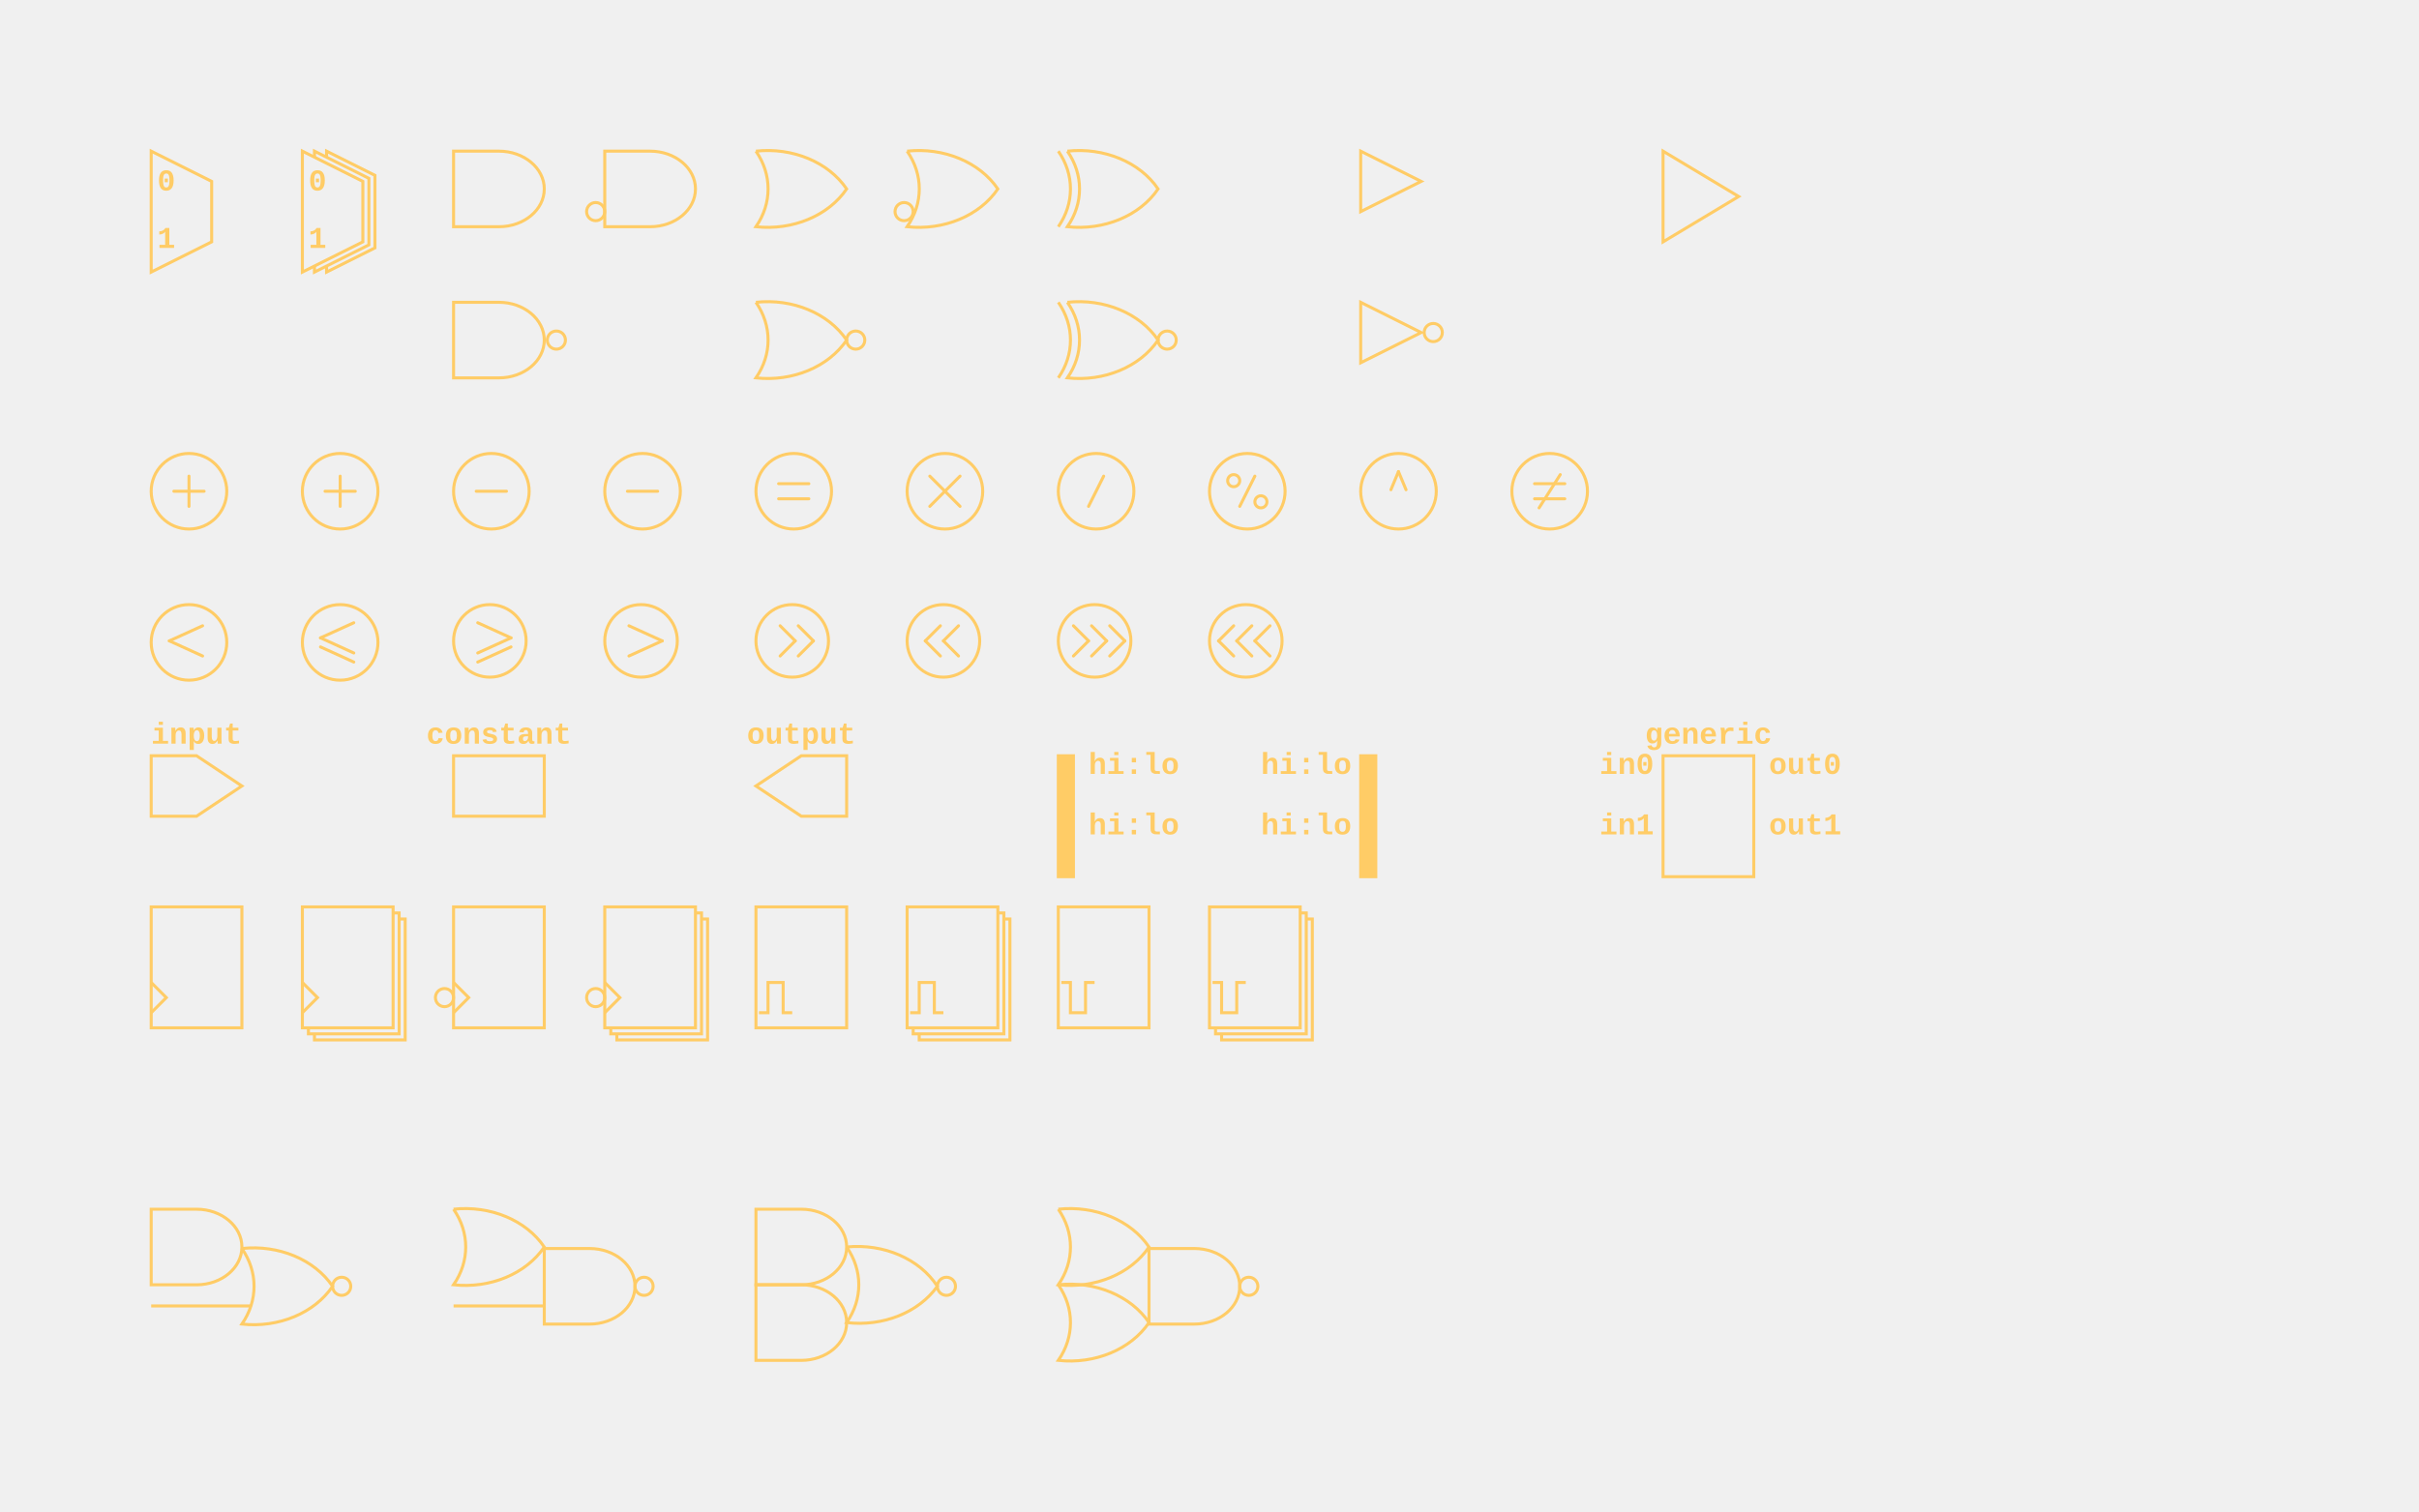
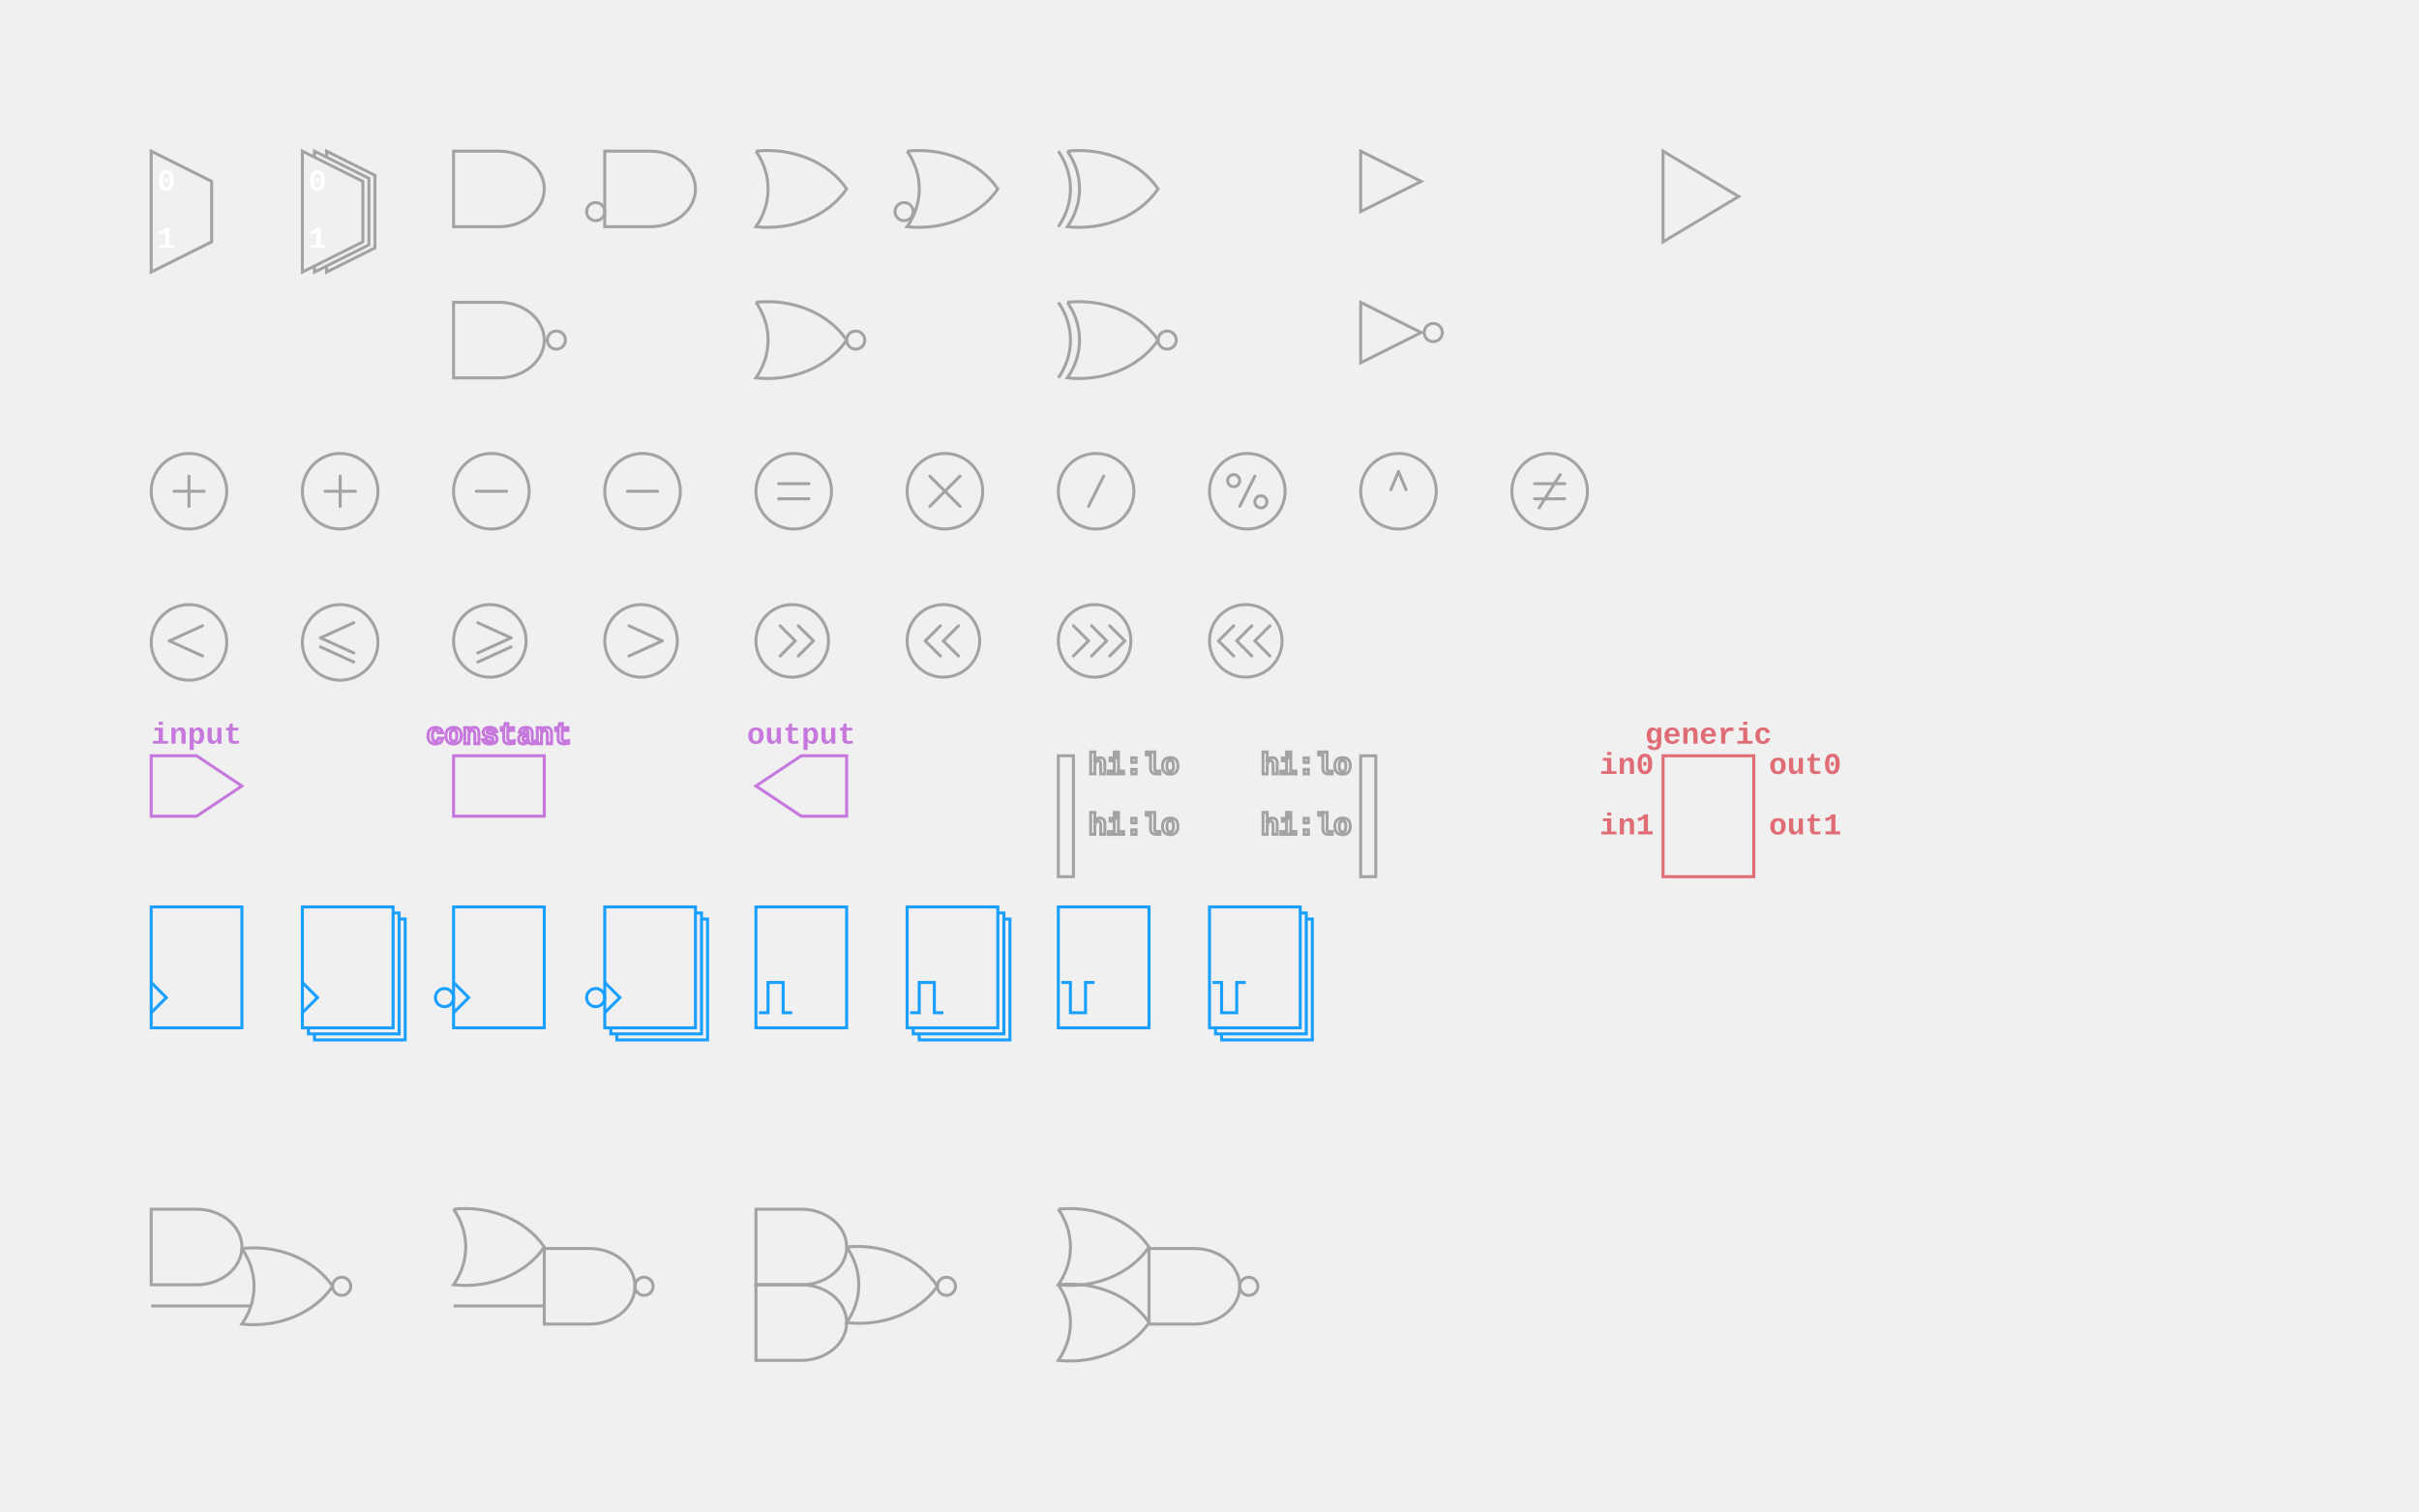
<svg xmlns="http://www.w3.org/2000/svg" xmlns:ns1="https://github.com/nturley/netlistsvg" width="800" height="500">
  <ns1:properties>
    <ns1:layoutEngine org.eclipse.elk.layered.spacing.nodeNodeBetweenLayers="35" org.eclipse.elk.spacing.nodeNode="35" org.eclipse.elk.layered.layering.strategy="LONGEST_PATH" />
    <ns1:low_priority_alias val="$dff" />
  </ns1:properties>
  <style>
svg {
-   stroke:#FFCC66;
+   stroke:#a3a3a3;
  fill:none;
}
text {
-   fill:#FFCC66;
+   fill:white;
  stroke:none;
  font-size:10px;
  font-weight: bold;
  font-family: "JetBrains Mono", "Courier New", monospace;
}
line {
    stroke-linecap: round;
}
.nodelabel {
  text-anchor: middle;
}
.inputPortLabel {
  text-anchor: end;
}
.splitjoinBody {
-   fill:#FFCC66;
+   fill: none;
+ }
+ .splitjoinBodyLabel {
+   stroke: #a3a3a3;
+ }
+ .inputExt {
+   stroke: #c678dd !important;
+ }
+ .inputExtLabel {
+   fill: #c678dd !important;
+ }
+ .register {
+   stroke: #189fff !important;
+ }
+ .module {
+   stroke: #e06c75 !important;
+ }
+ .moduleLabel {
+   fill: #e06c75 !important;
}
</style>
  <g ns1:type="mux" transform="translate(50, 50)" ns1:width="20" ns1:height="40">
    <ns1:alias val="$pmux" />
    <ns1:alias val="$mux" />
    <ns1:alias val="$_MUX_" />
    <path d="M0,0 L20,10 L20,30 L0,40 Z" class="$cell_id" />
    <text x="5" y="32" class="nodelabel $cell_id" ns1:attribute="">1</text>
    <text x="5" y="13" class="nodelabel $cell_id" ns1:attribute="">0</text>
    <g ns1:x="0" ns1:y="10" ns1:pid="A" />
    <g ns1:x="0" ns1:y="30" ns1:pid="B" />
    <g ns1:x="10" ns1:y="35" ns1:pid="S" />
    <g ns1:x="20" ns1:y="20" ns1:pid="Y" />
  </g>
  <g ns1:type="mux-bus" transform="translate(100, 50)" ns1:width="24" ns1:height="40">
    <ns1:alias val="$pmux-bus" />
    <ns1:alias val="$mux-bus" />
    <ns1:alias val="$_MUX_-bus" />
    <path d="M0,0 L20,10 L20,30 L0,40 Z" class="$cell_id" />
    <path d="M4,2 L4,0 L22,9 L22,31 L4,40 L4,38" class="$cell_id" />
    <path d="M8,2 L8,0 L24,8 L24,32 L8,40 L8,38" class="$cell_id" />
    <text x="5" y="32" class="nodelabel $cell_id" ns1:attribute="">1</text>
    <text x="5" y="13" class="nodelabel $cell_id" ns1:attribute="">0</text>
    <g ns1:x="-1" ns1:y="10" ns1:pid="A" />
    <g ns1:x="-1" ns1:y="30" ns1:pid="B" />
    <g ns1:x="12" ns1:y="38" ns1:pid="S" />
    <g ns1:x="24.5" ns1:y="20" ns1:pid="Y" />
  </g>
  <g ns1:type="and" transform="translate(150,50)" ns1:width="30" ns1:height="25">
    <ns1:alias val="$and" />
    <ns1:alias val="$logic_and" />
    <ns1:alias val="$_AND_" />
    <ns1:alias val="$reduce_and" />
    <path d="M0,0 L0,25 L15,25 A15 12.5 0 0 0 15,0 Z" class="$cell_id" />
    <g ns1:x="0" ns1:y="5" ns1:pid="A" />
    <g ns1:x="0" ns1:y="20" ns1:pid="B" />
    <g ns1:x="30" ns1:y="12.5" ns1:pid="Y" />
  </g>
  <g ns1:type="nand" transform="translate(150,100)" ns1:width="30" ns1:height="25">
    <ns1:alias val="$nand" />
    <ns1:alias val="$logic_nand" />
    <ns1:alias val="$_NAND_" />
    <ns1:alias val="$_ANDNOT_" />
    <path d="M0,0 L0,25 L15,25 A15 12.5 0 0 0 15,0 Z" class="$cell_id" />
    <circle cx="34" cy="12.5" r="3" class="$cell_id" />
    <g ns1:x="0" ns1:y="5" ns1:pid="A" />
    <g ns1:x="0" ns1:y="20" ns1:pid="B" />
    <g ns1:x="36" ns1:y="12.5" ns1:pid="Y" />
  </g>
  <g ns1:type="andnot" transform="translate(200,50)" ns1:width="30" ns1:height="25">
    <ns1:alias val="$_ANDNOT_" />
    <path d="M0,0 L0,25 L15,25 A15 12.5 0 0 0 15,0 Z" class="$cell_id" />
    <circle cx="-3" cy="20" r="3" />
    <g ns1:x="0" ns1:y="5" ns1:pid="A" />
    <g ns1:x="-6" ns1:y="20" ns1:pid="B" />
    <g ns1:x="30" ns1:y="12.5" ns1:pid="Y" />
  </g>
  <g ns1:type="or" transform="translate(250,50)" ns1:width="30" ns1:height="25">
    <ns1:alias val="$or" />
    <ns1:alias val="$logic_or" />
    <ns1:alias val="$_OR_" />
    <ns1:alias val="$reduce_or" />
    <ns1:alias val="$reduce_bool" />
    <path d="M0,0 A30 25 0 0 1 0,25 A30 25 0 0 0 30,12.5 A30 25 0 0 0 0,0" class="$cell_id" />
    <g ns1:x="2" ns1:y="5" ns1:pid="A" />
    <g ns1:x="2" ns1:y="20" ns1:pid="B" />
    <g ns1:x="30" ns1:y="12.5" ns1:pid="Y" />
  </g>
  <g ns1:type="reduce_nor" transform="translate(250, 100)" ns1:width="33" ns1:height="25">
    <ns1:alias val="$nor" />
    <ns1:alias val="$reduce_nor" />
    <ns1:alias val="$_NOR_" />
    <ns1:alias val="$_ORNOT_" />
    <path d="M0,0 A30 25 0 0 1 0,25 A30 25 0 0 0 30,12.5 A30 25 0 0 0 0,0" class="$cell_id" />
    <circle cx="33" cy="12.5" r="3" class="$cell_id" />
    <g ns1:x="2" ns1:y="5" ns1:pid="A" />
    <g ns1:x="2" ns1:y="20" ns1:pid="B" />
    <g ns1:x="36" ns1:y="12.5" ns1:pid="Y" />
  </g>
  <g ns1:type="ornot" transform="translate(300,50)" ns1:width="30" ns1:height="25">
    <ns1:alias val="$_ORNOT_" />
    <path d="M0,0 A30 25 0 0 1 0,25 A30 25 0 0 0 30,12.5 A30 25 0 0 0 0,0" class="$cell_id" />
    <circle cx="-1" cy="20" r="3" />
    <g ns1:x="2" ns1:y="5" ns1:pid="A" />
    <g ns1:x="-4" ns1:y="20" ns1:pid="B" />
    <g ns1:x="30" ns1:y="12.5" ns1:pid="Y" />
  </g>
  <g ns1:type="reduce_xor" transform="translate(350, 50)" ns1:width="33" ns1:height="25">
    <ns1:alias val="$xor" />
    <ns1:alias val="$reduce_xor" />
    <ns1:alias val="$_XOR_" />
    <path d="M3,0 A30 25 0 0 1 3,25 A30 25 0 0 0 33,12.5 A30 25 0 0 0 3,0" class="$cell_id" />
    <path d="M0,0 A30 25 0 0 1 0,25" class="$cell_id" />
    <g ns1:x="2" ns1:y="5" ns1:pid="A" />
    <g ns1:x="2" ns1:y="20" ns1:pid="B" />
    <g ns1:x="33" ns1:y="12.5" ns1:pid="Y" />
  </g>
  <g ns1:type="reduce_nxor" transform="translate(350, 100)" ns1:width="33" ns1:height="25">
    <ns1:alias val="$xnor" />
    <ns1:alias val="$reduce_xnor" />
    <ns1:alias val="$_XNOR_" />
    <path d="M3,0 A30 25 0 0 1 3,25 A30 25 0 0 0 33,12.5 A30 25 0 0 0 3,0" class="$cell_id" />
    <path d="M0,0 A30 25 0 0 1 0,25" class="$cell_id" />
    <circle cx="36" cy="12.5" r="3" class="$cell_id" />
    <g ns1:x="2" ns1:y="5" ns1:pid="A" />
    <g ns1:x="2" ns1:y="20" ns1:pid="B" />
    <g ns1:x="38" ns1:y="12.5" ns1:pid="Y" />
  </g>
  <g ns1:type="tribuf" transform="translate(550, 50)" ns1:width="15" ns1:height="30">
    <ns1:alias val="$tribuf" />
    <ns1:alias val="$_TRIBUF_" />
    <ns1:alias val="tribuf-bus" />
    <ns1:alias val="$tribuf-bus" />
    <ns1:alias val="$_TRIBUF_-bus" />
    <path d="M0,0 L25,15 L0,30 Z" class="$cell_id" />
    <g ns1:x="0" ns1:y="15" ns1:pid="A" />
    <g ns1:x="11" ns1:y="6" ns1:pid="EN" />
    <g ns1:x="25" ns1:y="15" ns1:pid="Y" />
  </g>
  <g ns1:type="not" transform="translate(450,100)" ns1:width="30" ns1:height="20">
    <ns1:alias val="$_NOT_" />
    <ns1:alias val="$not" />
    <ns1:alias val="$logic_not" />
    <path d="M0,0 L0,20 L20,10 Z" class="$cell_id" />
    <circle cx="24" cy="10" r="3" class="$cell_id" />
    <g ns1:x="-1" ns1:y="10" ns1:pid="A" />
    <g ns1:x="27" ns1:y="10" ns1:pid="Y" />
  </g>
  <g ns1:type="buf" transform="translate(450,50)" ns1:width="30" ns1:height="20">
    <ns1:alias val="$_BUF_" />
    <path d="M0,0 L0,20 L20,10 Z" class="$cell_id" />
    <g ns1:x="0" ns1:y="10" ns1:pid="A" />
    <g ns1:x="20" ns1:y="10" ns1:pid="Y" />
  </g>
  <g ns1:type="add" transform="translate(50, 150)" ns1:width="25" ns1:height="25">
    <ns1:alias val="$add" />
    <circle r="12.5" cx="12.5" cy="12.5" class="$cell_id" />
    <line x1="7.5" x2="17.5" y1="12.5" y2="12.5" class="$cell_id" />
    <line x1="12.5" x2="12.5" y1="7.5" y2="17.5" class="$cell_id" />
    <g ns1:x="2" ns1:y="5" ns1:pid="A" />
    <g ns1:x="2" ns1:y="20" ns1:pid="B" />
    <g ns1:x="26" ns1:y="12.5" ns1:pid="Y" />
  </g>
  <g ns1:type="pos" transform="translate(100, 150)" ns1:width="25" ns1:height="25">
    <ns1:alias val="$pos" />
    <circle r="12.5" cx="12.5" cy="12.5" class="$cell_id" />
    <line x1="7.5" x2="17.5" y1="12.5" y2="12.5" class="$cell_id" />
    <line x1="12.5" x2="12.5" y1="7.5" y2="17.5" class="$cell_id" />
    <g ns1:x="-1" ns1:y="12.5" ns1:pid="A" />
    <g ns1:x="26" ns1:y="12.5" ns1:pid="Y" />
  </g>
  <g ns1:type="sub" transform="translate(150,150)" ns1:width="25" ns1:height="25">
    <ns1:alias val="$sub" />
    <circle r="12.5" cx="12.5" cy="12.5" class="$cell_id" />
    <line x1="7.5" x2="17.5" y1="12.5" y2="12.5" class="$cell_id" />
    <g ns1:x="2" ns1:y="5" ns1:pid="A" />
    <g ns1:x="2" ns1:y="20" ns1:pid="B" />
    <g ns1:x="25" ns1:y="12.5" ns1:pid="Y" />
  </g>
  <g ns1:type="neg" transform="translate(200,150)" ns1:width="25" ns1:height="25">
    <ns1:alias val="$neg" />
    <circle r="12.5" cx="12.5" cy="12.5" class="$cell_id" />
    <line x1="7.5" x2="17.5" y1="12.5" y2="12.5" class="$cell_id" />
    <g ns1:x="0" ns1:y="12.5" ns1:pid="A" />
    <g ns1:x="25" ns1:y="12.5" ns1:pid="Y" />
  </g>
  <g ns1:type="eq" transform="translate(250,150)" ns1:width="25" ns1:height="25">
    <ns1:alias val="$eq" />
    <ns1:alias val="$eqx" />
    <circle r="12.5" cx="12.5" cy="12.5" class="$cell_id" />
    <line x1="7.5" x2="17.5" y1="10" y2="10" class="$cell_id" />
    <line x1="7.5" x2="17.5" y1="15" y2="15" class="$cell_id" />
    <g ns1:x="2" ns1:y="5" ns1:pid="A" />
    <g ns1:x="2" ns1:y="20" ns1:pid="B" />
    <g ns1:x="25" ns1:y="12.5" ns1:pid="Y" />
  </g>
  <g ns1:type="mul" transform="translate(300, 150)" ns1:width="25" ns1:height="25">
    <ns1:alias val="$mul" />
    <circle r="12.5" cx="12.5" cy="12.5" class="$cell_id" />
    <line x1="7.5" x2="17.5" y1="7.5" y2="17.5" class="$cell_id" />
    <line x1="17.5" x2="7.5" y1="7.5" y2="17.5" class="$cell_id" />
    <g ns1:x="2" ns1:y="5" ns1:pid="A" />
    <g ns1:x="2" ns1:y="20" ns1:pid="B" />
    <g ns1:x="26" ns1:y="12.5" ns1:pid="Y" />
  </g>
  <g ns1:type="div" transform="translate(350, 150)" ns1:width="25" ns1:height="25">
    <ns1:alias val="$div" />
    <circle r="12.5" cx="12.5" cy="12.5" class="$cell_id" />
    <line x1="15" x2="10" y1="7.5" y2="17.5" class="$cell_id" />
    <g ns1:x="2" ns1:y="5" ns1:pid="A" />
    <g ns1:x="2" ns1:y="20" ns1:pid="B" />
    <g ns1:x="26" ns1:y="12.5" ns1:pid="Y" />
  </g>
  <g ns1:type="mod" transform="translate(400, 150)" ns1:width="25" ns1:height="25">
    <ns1:alias val="$mod" />
    <circle r="12.5" cx="12.5" cy="12.5" class="$cell_id" />
    <line x1="15" x2="10" y1="7.5" y2="17.5" class="$cell_id" />
    <circle r="2" cx="8" cy="9" class="$cell_id" />
    <circle r="2" cx="17" cy="16" class="$cell_id" />
    <g ns1:x="2" ns1:y="5" ns1:pid="A" />
    <g ns1:x="2" ns1:y="20" ns1:pid="B" />
    <g ns1:x="26" ns1:y="12.5" ns1:pid="Y" />
  </g>
  <g ns1:type="pow" transform="translate(450, 150)" ns1:width="25" ns1:height="25">
    <ns1:alias val="$pow" />
    <circle r="12.5" cx="12.5" cy="12.5" class="$cell_id" />
    <line x1="10" x2="12.5" y1="12" y2="6" class="$cell_id" />
    <line x1="15" x2="12.5" y1="12" y2="6" class="$cell_id" />
    <g ns1:x="2" ns1:y="5" ns1:pid="A" />
    <g ns1:x="2" ns1:y="20" ns1:pid="B" />
    <g ns1:x="26" ns1:y="12.5" ns1:pid="Y" />
  </g>
  <g ns1:type="ne" transform="translate(500,150)" ns1:width="25" ns1:height="25">
    <ns1:alias val="$ne" />
    <ns1:alias val="$nex" />
    <circle r="12.5" cx="12.5" cy="12.5" class="$cell_id" />
    <line x1="7.5" x2="17.5" y1="10" y2="10" class="$cell_id" />
    <line x1="7.5" x2="17.5" y1="15" y2="15" class="$cell_id" />
    <line x1="9" x2="16" y1="18" y2="7" class="$cell_id" />
    <g ns1:x="2" ns1:y="5" ns1:pid="A" />
    <g ns1:x="2" ns1:y="20" ns1:pid="B" />
    <g ns1:x="25" ns1:y="12.5" ns1:pid="Y" />
  </g>
  <g ns1:type="lt" transform="translate(50,200)" ns1:width="25" ns1:height="25">
    <ns1:alias val="$lt" />
    <circle r="12.5" cx="12.5" cy="12.5" class="$cell_id" />
    <line x1="6" x2="17" y1="12" y2="7" class="$cell_id" />
    <line x1="6" x2="17" y1="12" y2="17" class="$cell_id" />
    <g ns1:x="2" ns1:y="5" ns1:pid="A" />
    <g ns1:x="2" ns1:y="20" ns1:pid="B" />
    <g ns1:x="25" ns1:y="12.5" ns1:pid="Y" />
  </g>
  <g ns1:type="le" transform="translate(100,200)" ns1:width="25" ns1:height="25">
    <ns1:alias val="$le" />
    <circle r="12.5" cx="12.5" cy="12.5" class="$cell_id" />
    <line x1="6" x2="17" y1="11" y2="6" class="$cell_id" />
    <line x1="6" x2="17" y1="11" y2="16" class="$cell_id" />
    <line x1="6" x2="17" y1="14" y2="19" class="$cell_id" />
    <g ns1:x="2" ns1:y="5" ns1:pid="A" />
    <g ns1:x="2" ns1:y="20" ns1:pid="B" />
    <g ns1:x="25" ns1:y="12.5" ns1:pid="Y" />
  </g>
  <g ns1:type="ge" transform="translate(150,200)" ns1:width="25" ns1:height="25">
    <ns1:alias val="$ge" />
    <circle r="12" cx="12" cy="12" class="$cell_id" />
    <line x1="8" x2="19" y1="6" y2="11" class="$cell_id" />
    <line x1="8" x2="19" y1="16" y2="11" class="$cell_id" />
    <line x1="8" x2="19" y1="19" y2="14" class="$cell_id" />
    <g ns1:x="2" ns1:y="5" ns1:pid="A" />
    <g ns1:x="2" ns1:y="20" ns1:pid="B" />
    <g ns1:x="25" ns1:y="12.5" ns1:pid="Y" />
  </g>
  <g ns1:type="gt" transform="translate(200,200)" ns1:width="25" ns1:height="25">
    <ns1:alias val="$gt" />
    <circle r="12" cx="12" cy="12" class="$cell_id" />
    <line x1="8" x2="19" y1="7" y2="12" class="$cell_id" />
    <line x1="8" x2="19" y1="17" y2="12" class="$cell_id" />
    <g ns1:x="2" ns1:y="5" ns1:pid="A" />
    <g ns1:x="2" ns1:y="20" ns1:pid="B" />
    <g ns1:x="25" ns1:y="12.5" ns1:pid="Y" />
  </g>
  <g ns1:type="shr" transform="translate(250,200)" ns1:width="25" ns1:height="25">
    <ns1:alias val="$shr" />
    <circle r="12" cx="12" cy="12" class="$cell_id" />
    <line x1="8" x2="13" y1="7" y2="12" class="$cell_id" />
    <line x1="8" x2="13" y1="17" y2="12" class="$cell_id" />
    <line x1="14" x2="19" y1="7" y2="12" class="$cell_id" />
    <line x1="14" x2="19" y1="17" y2="12" class="$cell_id" />
    <g ns1:x="2" ns1:y="5" ns1:pid="A" />
    <g ns1:x="2" ns1:y="20" ns1:pid="B" />
    <g ns1:x="25" ns1:y="12.5" ns1:pid="Y" />
  </g>
  <g ns1:type="shl" transform="translate(300,200)" ns1:width="25" ns1:height="25">
    <ns1:alias val="$shl" />
    <circle r="12" cx="12" cy="12" class="$cell_id" />
    <line x1="6" x2="11" y1="12" y2="7" class="$cell_id" />
    <line x1="6" x2="11" y1="12" y2="17" class="$cell_id" />
    <line x1="12" x2="17" y1="12" y2="7" class="$cell_id" />
    <line x1="12" x2="17" y1="12" y2="17" class="$cell_id" />
    <g ns1:x="2" ns1:y="5" ns1:pid="A" />
    <g ns1:x="2" ns1:y="20" ns1:pid="B" />
    <g ns1:x="25" ns1:y="12.5" ns1:pid="Y" />
  </g>
  <g ns1:type="sshr" transform="translate(350,200)" ns1:width="25" ns1:height="25">
    <ns1:alias val="$sshr" />
    <circle r="12" cx="12" cy="12" class="$cell_id" />
    <line x1="5" x2="10" y1="7" y2="12" class="$cell_id" />
    <line x1="5" x2="10" y1="17" y2="12" class="$cell_id" />
    <line x1="11" x2="16" y1="7" y2="12" class="$cell_id" />
    <line x1="11" x2="16" y1="17" y2="12" class="$cell_id" />
    <line x1="17" x2="22" y1="7" y2="12" class="$cell_id" />
    <line x1="17" x2="22" y1="17" y2="12" class="$cell_id" />
    <g ns1:x="2" ns1:y="5" ns1:pid="A" />
    <g ns1:x="2" ns1:y="20" ns1:pid="B" />
    <g ns1:x="25" ns1:y="12.5" ns1:pid="Y" />
  </g>
  <g ns1:type="sshl" transform="translate(400,200)" ns1:width="25" ns1:height="25">
    <ns1:alias val="$sshl" />
    <circle r="12" cx="12" cy="12" class="$cell_id" />
    <line x1="3" x2="8" y1="12" y2="7" class="$cell_id" />
    <line x1="3" x2="8" y1="12" y2="17" class="$cell_id" />
    <line x1="9" x2="14" y1="12" y2="7" class="$cell_id" />
    <line x1="9" x2="14" y1="12" y2="17" class="$cell_id" />
    <line x1="15" x2="20" y1="12" y2="7" class="$cell_id" />
    <line x1="15" x2="20" y1="12" y2="17" class="$cell_id" />
    <g ns1:x="2" ns1:y="5" ns1:pid="A" />
    <g ns1:x="2" ns1:y="20" ns1:pid="B" />
    <g ns1:x="25" ns1:y="12.5" ns1:pid="Y" />
  </g>
-   <g ns1:type="inputExt" transform="translate(50,250)" ns1:width="30" ns1:height="20">
-     <text x="15" y="-4" class="nodelabel $cell_id" ns1:attribute="ref">input</text>
+   <g ns1:type="inputExt" class="inputExt" transform="translate(50,250)" ns1:width="30" ns1:height="20">
+     <text x="15" y="-4" class="nodelabel inputExtLabel $cell_id" ns1:attribute="ref" fill="#c678dd">input</text>
    <ns1:alias val="$_inputExt_" />
    <path d="M0,0 L0,20 L15,20 L30,10 L15,0 Z" class="$cell_id" />
    <g ns1:x="30" ns1:y="10" ns1:pid="Y" />
  </g>
-   <g ns1:type="constant" transform="translate(150,250)" ns1:width="30" ns1:height="20">
-     <text x="15" y="-4" class="nodelabel $cell_id" ns1:attribute="ref">constant</text>
+   <g ns1:type="constant" class="inputExt" transform="translate(150,250)" ns1:width="30" ns1:height="20">
+     <text x="15" y="-4" class="nodelabel inputExt $cell_id" ns1:attribute="ref">constant</text>
    <ns1:alias val="$_constant_" />
    <rect width="30" height="20" class="$cell_id" />
    <g ns1:x="31" ns1:y="10" ns1:pid="Y" />
  </g>
-   <g ns1:type="outputExt" transform="translate(250,250)" ns1:width="30" ns1:height="20">
-     <text x="15" y="-4" class="nodelabel $cell_id" ns1:attribute="ref">output</text>
+   <g ns1:type="outputExt" class="inputExt" transform="translate(250,250)" ns1:width="30" ns1:height="20">
+     <text x="15" y="-4" class="nodelabel inputExtLabel $cell_id" ns1:attribute="ref">output</text>
    <ns1:alias val="$_outputExt_" />
    <path d="M30,0 L30,20 L15,20 L0,10 L15,0 Z" class="$cell_id" />
    <g ns1:x="0" ns1:y="10" ns1:pid="A" />
  </g>
  <g ns1:type="split" transform="translate(350,250)" ns1:width="5" ns1:height="40">
    <rect width="5" height="40" class="splitjoinBody" ns1:generic="body" />
    <ns1:alias val="$_split_" />
    <g ns1:x="0" ns1:y="20" ns1:pid="in" />
    <g transform="translate(5, 10)" ns1:x="4" ns1:y="10" ns1:pid="out0">
-       <text x="5" y="-4">hi:lo</text>
+       <text x="5" y="-4" class="splitjoinBodyLabel">hi:lo</text>
    </g>
    <g transform="translate(5, 30)" ns1:x="4" ns1:y="30" ns1:pid="out1">
-       <text x="5" y="-4">hi:lo</text>
+       <text x="5" y="-4" class="splitjoinBodyLabel">hi:lo</text>
    </g>
  </g>
  <g ns1:type="join" transform="translate(450,250)" ns1:width="4" ns1:height="40">
    <rect width="5" height="40" class="splitjoinBody" ns1:generic="body" />
    <ns1:alias val="$_join_" />
    <g ns1:x="5" ns1:y="20" ns1:pid="out" />
    <g transform="translate(0, 10)" ns1:x="0" ns1:y="10" ns1:pid="in0">
-       <text x="-3" y="-4" class="inputPortLabel">hi:lo</text>
+       <text x="-3" y="-4" class="splitjoinBodyLabel inputPortLabel">hi:lo</text>
    </g>
    <g transform="translate(0, 30)" ns1:x="0" ns1:y="30" ns1:pid="in1">
-       <text x="-3" y="-4" class="inputPortLabel">hi:lo</text>
-     </g>
-   </g>
-   <g ns1:type="dff" transform="translate(50,300)" ns1:width="30" ns1:height="40">
+       <text x="-3" y="-4" class="splitjoinBodyLabel inputPortLabel">hi:lo</text>
+     </g>
+   </g>
+   <g ns1:type="dff" class="register" transform="translate(50,300)" ns1:width="30" ns1:height="40">
    <ns1:alias val="$dff" />
    <ns1:alias val="$_DFF_" />
    <ns1:alias val="$_DFF_P_" />
    <ns1:alias val="$adff" />
    <ns1:alias val="$_DFF_" />
    <ns1:alias val="$_DFF_P_" />
    <ns1:alias val="$sdff" />
    <ns1:alias val="$_DFF_" />
    <ns1:alias val="$_DFF_P_" />
    <rect width="30" height="40" x="0" y="0" class="$cell_id" />
    <path d="M0,35 L5,30 L0,25" class="$cell_id" />
    <g ns1:x="31" ns1:y="10" ns1:pid="Q" />
    <g ns1:x="-1" ns1:y="30" ns1:pid="CLK" />
    <g ns1:x="-1" ns1:y="30" ns1:pid="C" />
    <g ns1:x="-1" ns1:y="10" ns1:pid="D" />
    <g ns1:x="15" ns1:y="40" ns1:pid="ARST" />
    <g ns1:x="15" ns1:y="40" ns1:pid="SRST" />
  </g>
-   <g ns1:type="dff-bus" transform="translate(100,300)" ns1:width="34" ns1:height="44">
+   <g ns1:type="dff-bus" class="register" transform="translate(100,300)" ns1:width="34" ns1:height="44">
    <ns1:alias val="$dff-bus" />
    <ns1:alias val="$_DFF_-bus" />
    <ns1:alias val="$_DFF_P_-bus" />
    <ns1:alias val="adff-bus" />
    <ns1:alias val="$adff-bus" />
    <ns1:alias val="$_DFF_-bus" />
    <ns1:alias val="$_DFF_P_-bus" />
    <ns1:alias val="sdff-bus" />
    <ns1:alias val="$sdff-bus" />
    <ns1:alias val="$_DFF_-bus" />
    <ns1:alias val="$_DFF_P_-bus" />
    <rect width="30" height="40" x="0" y="0" class="$cell_id" />
    <path d="M0,35 L5,30 L0,25" class="$cell_id" />
    <path d="M30,2 L32,2 L32,42 L2,42 L2,40" class="$cell_id" />
    <path d="M32,4 L34,4 L34,44 L4,44 L4,42" class="$cell_id" />
    <g ns1:x="35" ns1:y="10" ns1:pid="Q" />
    <g ns1:x="-1" ns1:y="30" ns1:pid="CLK" />
    <g ns1:x="-1" ns1:y="30" ns1:pid="C" />
    <g ns1:x="-1" ns1:y="10" ns1:pid="D" />
    <g ns1:x="17" ns1:y="44" ns1:pid="ARST" />
    <g ns1:x="17" ns1:y="44" ns1:pid="SRST" />
  </g>
-   <g ns1:type="dffn" transform="translate(150,300)" ns1:width="30" ns1:height="40">
+   <g ns1:type="dffn" class="register" transform="translate(150,300)" ns1:width="30" ns1:height="40">
    <ns1:alias val="$dffn" />
    <ns1:alias val="$_DFF_N_" />
    <rect width="30" height="40" x="0" y="0" class="$cell_id" />
    <path d="M0,35 L5,30 L0,25" class="$cell_id" />
    <circle cx="-3" cy="30" r="3" class="$cell_id" />
    <g ns1:x="30" ns1:y="10" ns1:pid="Q" />
    <g ns1:x="-6" ns1:y="30" ns1:pid="CLK" />
    <g ns1:x="-6" ns1:y="30" ns1:pid="C" />
    <g ns1:x="0" ns1:y="10" ns1:pid="D" />
  </g>
-   <g ns1:type="dffn-bus" transform="translate(200,300)" ns1:width="30" ns1:height="40">
+   <g ns1:type="dffn-bus" class="register" transform="translate(200,300)" ns1:width="30" ns1:height="40">
    <ns1:alias val="$dffn-bus" />
    <ns1:alias val="$_DFF_N_-bus" />
    <rect width="30" height="40" x="0" y="0" class="$cell_id" />
    <path d="M0,35 L5,30 L0,25" class="$cell_id" />
    <circle cx="-3" cy="30" r="3" class="$cell_id" />
    <path d="M30,2 L32,2 L32,42 L2,42 L2,40" class="$cell_id" />
    <path d="M32,4 L34,4 L34,44 L4,44 L4,42" class="$cell_id" />
    <g ns1:x="35" ns1:y="10" ns1:pid="Q" />
    <g ns1:x="-6" ns1:y="30" ns1:pid="CLK" />
    <g ns1:x="-6" ns1:y="30" ns1:pid="C" />
    <g ns1:x="0" ns1:y="10" ns1:pid="D" />
  </g>
-   <g ns1:type="dlatch" transform="translate(250,300)" ns1:width="30" ns1:height="40">
+   <g ns1:type="dlatch" class="register" transform="translate(250,300)" ns1:width="30" ns1:height="40">
    <ns1:alias val="$dlatch" />
    <ns1:alias val="$_DLATCH_" />
    <ns1:alias val="adlatch" />
    <ns1:alias val="$adlatch" />
    <rect width="30" height="40" x="0" y="0" class="$cell_id" />
    <path d="M 1,35 H 4 V 25 h 5 v 10 h 3" class="$cell_id" />
    <g ns1:x="30" ns1:y="10" ns1:pid="Q" />
    <g ns1:x="0" ns1:y="10" ns1:pid="D" />
    <g ns1:x="-1" ns1:y="30" ns1:pid="EN" />
    <g ns1:x="15" ns1:y="40" ns1:pid="ARST" />
  </g>
-   <g ns1:type="dlatch-bus" transform="translate(300,300)" ns1:width="30" ns1:height="40">
+   <g ns1:type="dlatch-bus" class="register" transform="translate(300,300)" ns1:width="30" ns1:height="40">
    <ns1:alias val="$dlatch-bus" />
    <ns1:alias val="$_DLATCH_-bus" />
    <ns1:alias val="adlatch-bus" />
    <ns1:alias val="$adlatch-bus" />
    <rect width="30" height="40" x="0" y="0" class="$cell_id" />
    <path d="M 1,35 H 4 V 25 h 5 v 10 h 3" class="$cell_id" />
    <path d="M30,2 L32,2 L32,42 L2,42 L2,40" class="$cell_id" />
    <path d="M32,4 L34,4 L34,44 L4,44 L4,42" class="$cell_id" />
    <g ns1:x="35" ns1:y="10" ns1:pid="Q" />
    <g ns1:x="0" ns1:y="10" ns1:pid="D" />
    <g ns1:x="-1" ns1:y="30" ns1:pid="EN" />
    <g ns1:x="17" ns1:y="44" ns1:pid="ARST" />
  </g>
-   <g ns1:type="dlatchn" transform="translate(350,300)" ns1:width="30" ns1:height="40">
+   <g ns1:type="dlatchn" class="register" transform="translate(350,300)" ns1:width="30" ns1:height="40">
    <ns1:alias val="$dlatchn" />
    <ns1:alias val="$_DLATCH_N_" />
    <rect width="30" height="40" x="0" y="0" class="$cell_id" />
    <path d="M 1,25 H 4 V 35 H 9 V 25 h 3" class="$cell_id" />
    <g ns1:x="30" ns1:y="10" ns1:pid="Q" />
    <g ns1:x="0" ns1:y="10" ns1:pid="D" />
    <g ns1:x="-1" ns1:y="30" ns1:pid="EN" />
  </g>
-   <g ns1:type="dlatchn-bus" transform="translate(400,300)" ns1:width="30" ns1:height="40">
+   <g ns1:type="dlatchn-bus" class="register" transform="translate(400,300)" ns1:width="30" ns1:height="40">
    <ns1:alias val="$dlatchn-bus" />
    <ns1:alias val="$_DLATCH_N_-bus" />
    <rect width="30" height="40" x="0" y="0" class="$cell_id" />
    <path d="M 1,25 H 4 V 35 H 9 V 25 h 3" class="$cell_id" />
    <path d="M30,2 L32,2 L32,42 L2,42 L2,40" class="$cell_id" />
    <path d="M32,4 L34,4 L34,44 L4,44 L4,42" class="$cell_id" />
    <g ns1:x="35" ns1:y="10" ns1:pid="Q" />
    <g ns1:x="0" ns1:y="10" ns1:pid="D" />
    <g ns1:x="-1" ns1:y="30" ns1:pid="EN" />
  </g>
  <g ns1:type="_AOI3_" transform="translate(50, 400)" ns1:width="66" ns1:height="40">
    <ns1:alias val="$_AOI3_" />
    <path d="M0,0 L0,25 L15,25 A15 12.5 0 0 0 15,0 Z" class="$cell_id" />
    <path d="M30,13 A30 25 0 0 1 30,38 A30 25 0 0 0 60,25.5 A30 25 0 0 0 30,13" class="$cell_id" />
    <circle cx="63" cy="25.5" r="3" class="$cell_id" />
    <path d="M0,32 L33,32" />
    <g ns1:x="0" ns1:y="5" ns1:pid="A" />
    <g ns1:x="0" ns1:y="20" ns1:pid="B" />
    <g ns1:x="0" ns1:y="32" ns1:pid="C" />
    <g ns1:x="66" ns1:y="25.5" ns1:pid="Y" />
  </g>
  <g ns1:type="_OAI3_" transform="translate(150, 400)" ns1:width="66" ns1:height="40">
    <ns1:alias val="$_OAI3_" />
    <path d="M30,13 L30,38 L45,38 A15 12.5 0 0 0 45,13 Z" class="$cell_id" />
    <path d="M0,0 A30 25 0 0 1 0,25 A30 25 0 0 0 30,12.5 A30 25 0 0 0 0,0" class="$cell_id" />
    <circle cx="63" cy="25.5" r="3" class="$cell_id" />
    <path d="M0,32 L30,32" />
    <g ns1:x="2" ns1:y="5" ns1:pid="A" />
    <g ns1:x="2" ns1:y="20" ns1:pid="B" />
    <g ns1:x="0" ns1:y="32" ns1:pid="C" />
    <g ns1:x="66" ns1:y="25.5" ns1:pid="Y" />
  </g>
  <g ns1:type="_AOI4_" transform="translate(250, 400)" ns1:width="66" ns1:height="40">
    <ns1:alias val="$_AOI4_" />
    <path d="M0,0 L0,25 L15,25 A15 12.5 0 0 0 15,0 Z" class="$cell_id" />
    <path d="M0,25 L0,50 L15,50 A15 12.5 0 0 0 15,25 Z" class="$cell_id" />
    <path d="M30,12.5 A30 25 0 0 1 30,37.5 A30 25 0 0 0 60,25.5 A30 25 0 0 0 30,12.5" class="$cell_id" />
    <circle cx="63" cy="25.5" r="3" class="$cell_id" />
    <g ns1:x="0" ns1:y="5" ns1:pid="A" />
    <g ns1:x="0" ns1:y="20" ns1:pid="B" />
    <g ns1:x="0" ns1:y="30" ns1:pid="C" />
    <g ns1:x="0" ns1:y="45" ns1:pid="D" />
    <g ns1:x="66" ns1:y="25.5" ns1:pid="Y" />
  </g>
  <g ns1:type="_OAI4_" transform="translate(350, 400)" ns1:width="66" ns1:height="40">
    <ns1:alias val="$_OAI4_" />
    <path d="M30,13 L30,38 L45,38 A15 12.5 0 0 0 45,13 Z" class="$cell_id" />
    <path d="M0,0 A30 25 0 0 1 0,25 A30 25 0 0 0 30,12.5 A30 25 0 0 0 0,0" class="$cell_id" />
    <path d="M0,25 A30 25 0 0 1 0,50 A30 25 0 0 0 30,37.5 A30 25 0 0 0 0,25" class="$cell_id" />
    <circle cx="63" cy="25.5" r="3" class="$cell_id" />
    <g ns1:x="2" ns1:y="5" ns1:pid="A" />
    <g ns1:x="2" ns1:y="20" ns1:pid="B" />
    <g ns1:x="2" ns1:y="30" ns1:pid="C" />
    <g ns1:x="2" ns1:y="45" ns1:pid="D" />
    <g ns1:x="66" ns1:y="25.5" ns1:pid="Y" />
  </g>
-   <g ns1:type="generic" transform="translate(550,250)" ns1:width="30" ns1:height="40">
-     <text x="15" y="-4" class="nodelabel $cell_id" ns1:attribute="ref">generic</text>
+   <g ns1:type="generic" class="module" transform="translate(550,250)" ns1:width="30" ns1:height="40">
+     <text x="15" y="-4" class="nodelabel moduleLabel $cell_id" ns1:attribute="ref">generic</text>
    <rect width="30" height="40" ns1:generic="body" class="$cell_id" />
    <g transform="translate(30, 10)" ns1:x="30" ns1:y="10" ns1:pid="out0">
-       <text x="5" y="-4" style="fill:#FFCC66; stroke:none" class="$cell_id">out0</text>
+       <text x="5" y="-4" style="stroke: none" class="$cell_id moduleLabel">out0</text>
    </g>
    <g transform="translate(30, 30)" ns1:x="30" ns1:y="30" ns1:pid="out1">
-       <text x="5" y="-4" style="fill:#FFCC66;stroke:none" class="$cell_id">out1</text>
+       <text x="5" y="-4" style="stroke: none" class="$cell_id moduleLabel">out1</text>
    </g>
    <g transform="translate(0, 10)" ns1:x="0" ns1:y="10" ns1:pid="in0">
-       <text x="-3" y="-4" class="inputPortLabel $cell_id">in0</text>
+       <text x="-3" y="-4" class="inputPortLabel $cell_id moduleLabel">in0</text>
    </g>
    <g transform="translate(0, 30)" ns1:x="0" ns1:y="30" ns1:pid="in1">
-       <text x="-3" y="-4" class="inputPortLabel $cell_id">in1</text>
+       <text x="-3" y="-4" class="inputPortLabel $cell_id moduleLabel">in1</text>
    </g>
  </g>
</svg>
